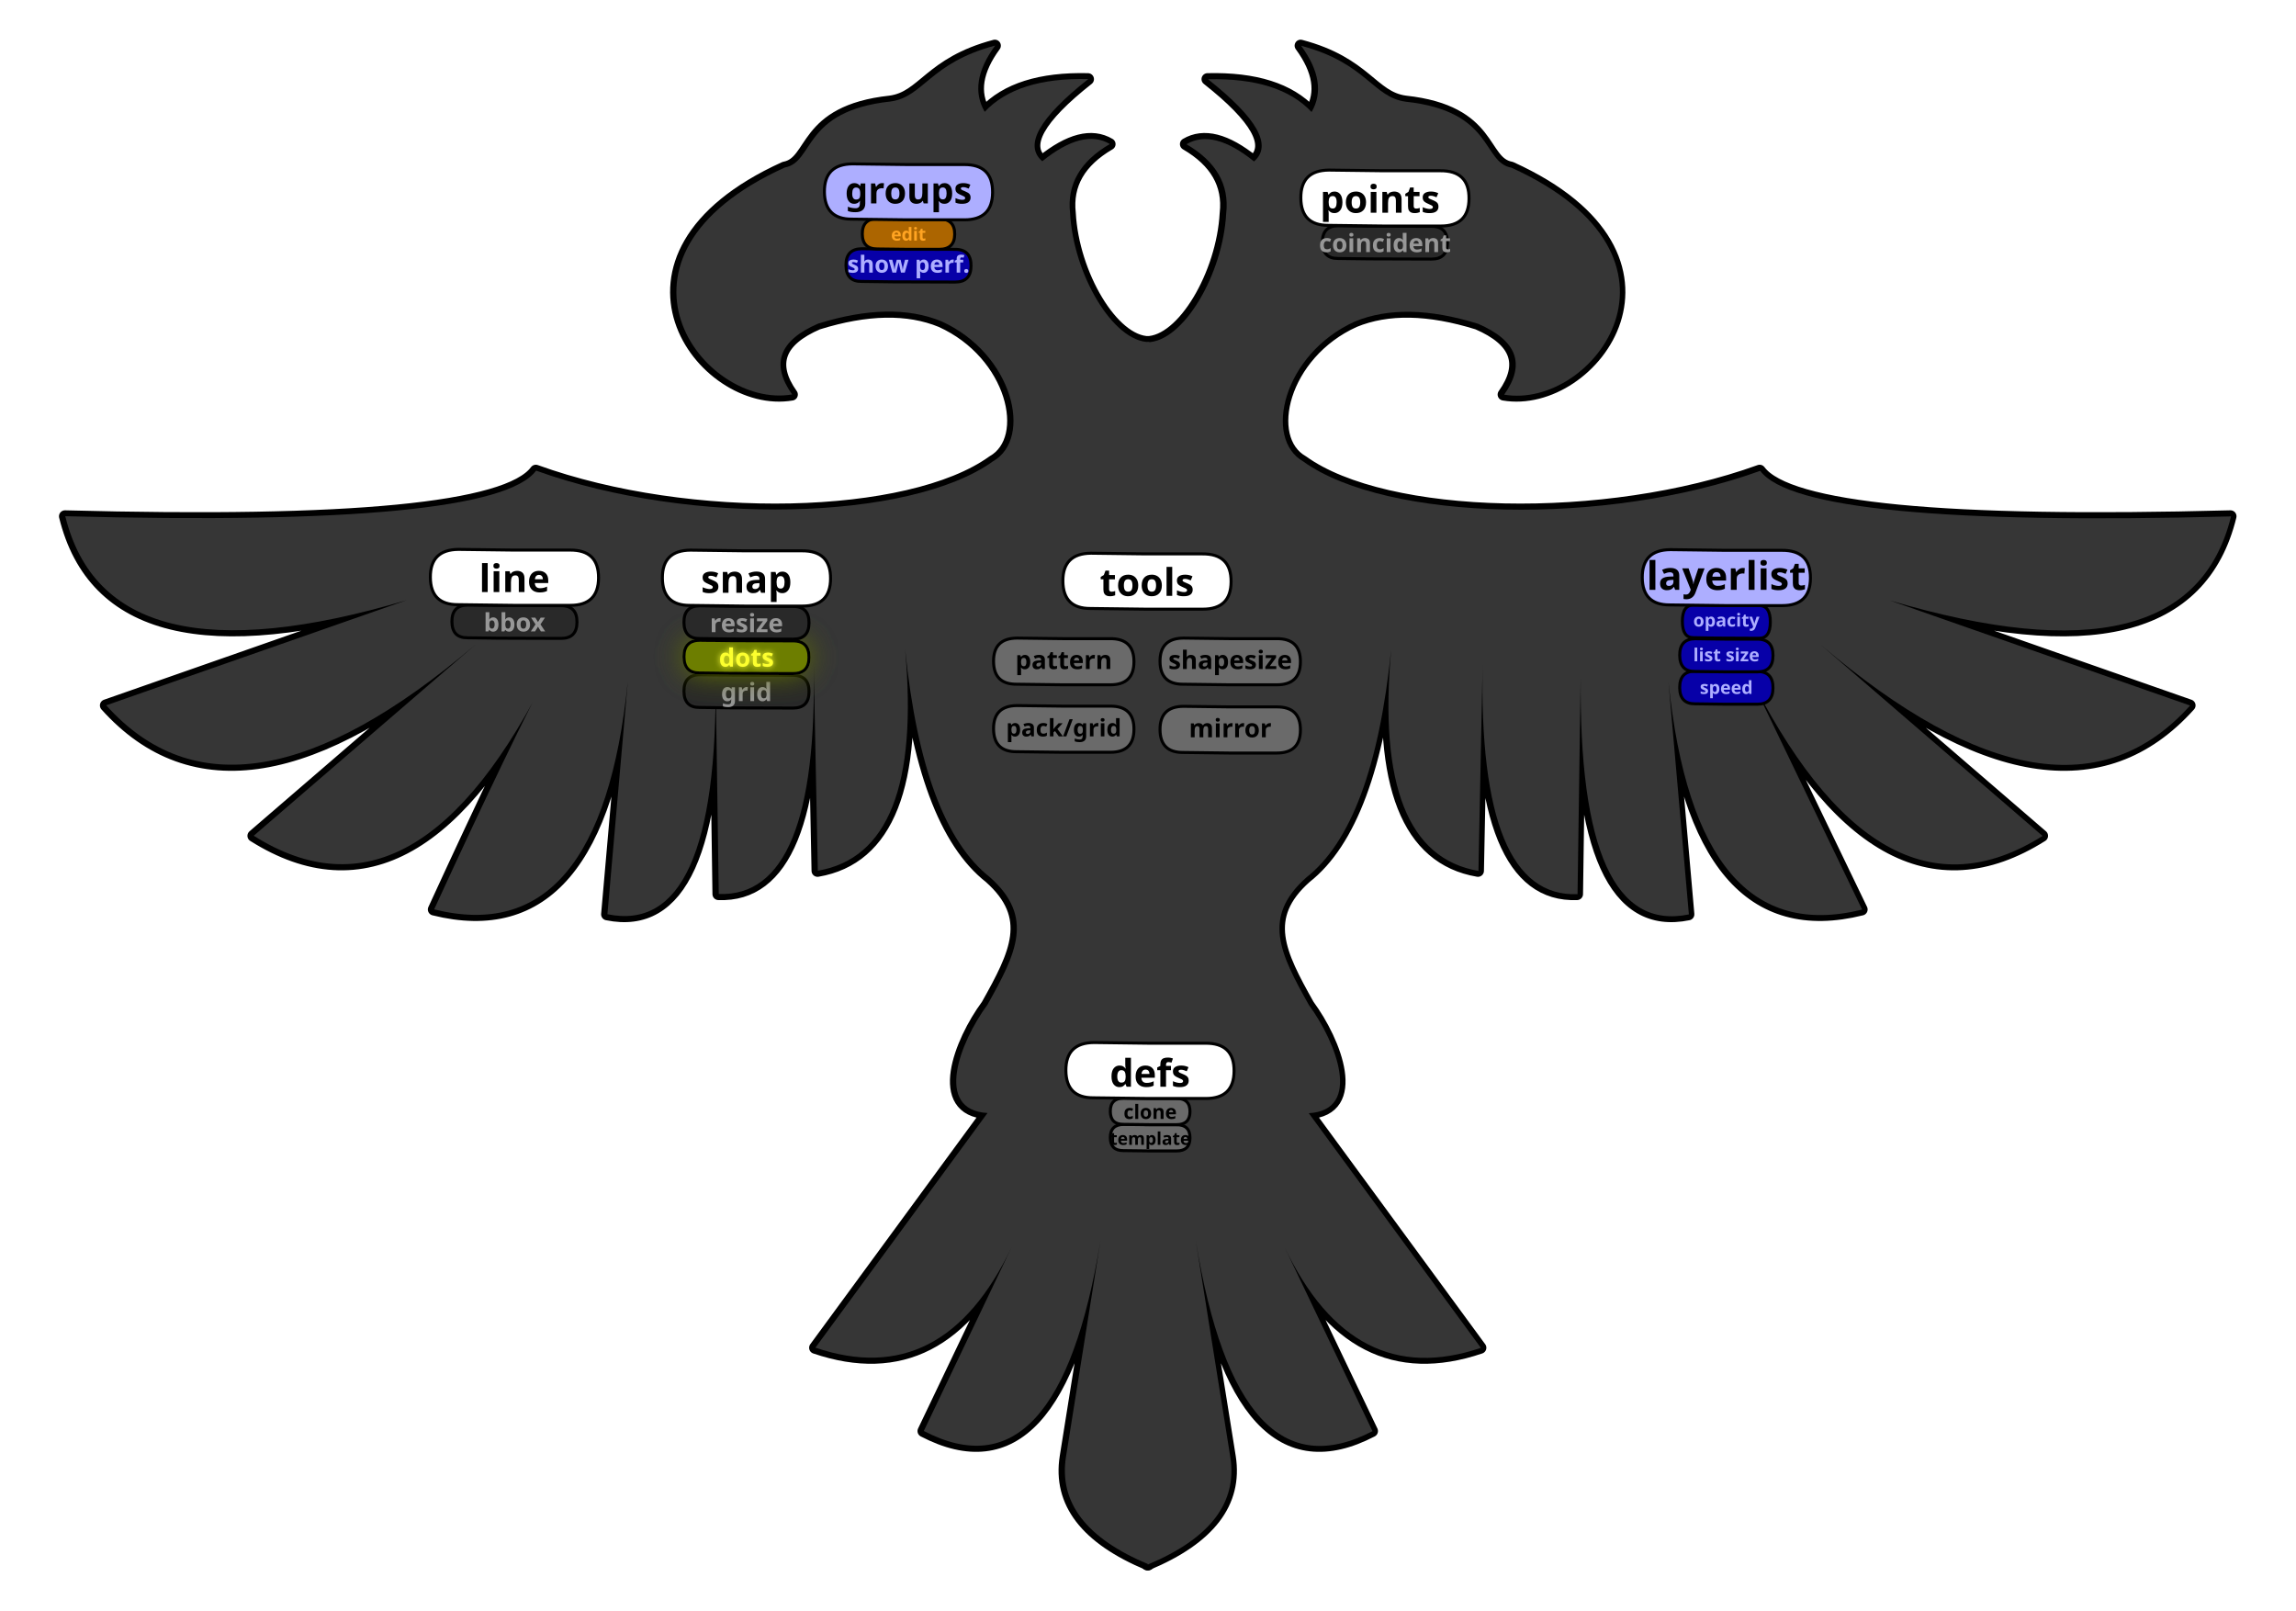
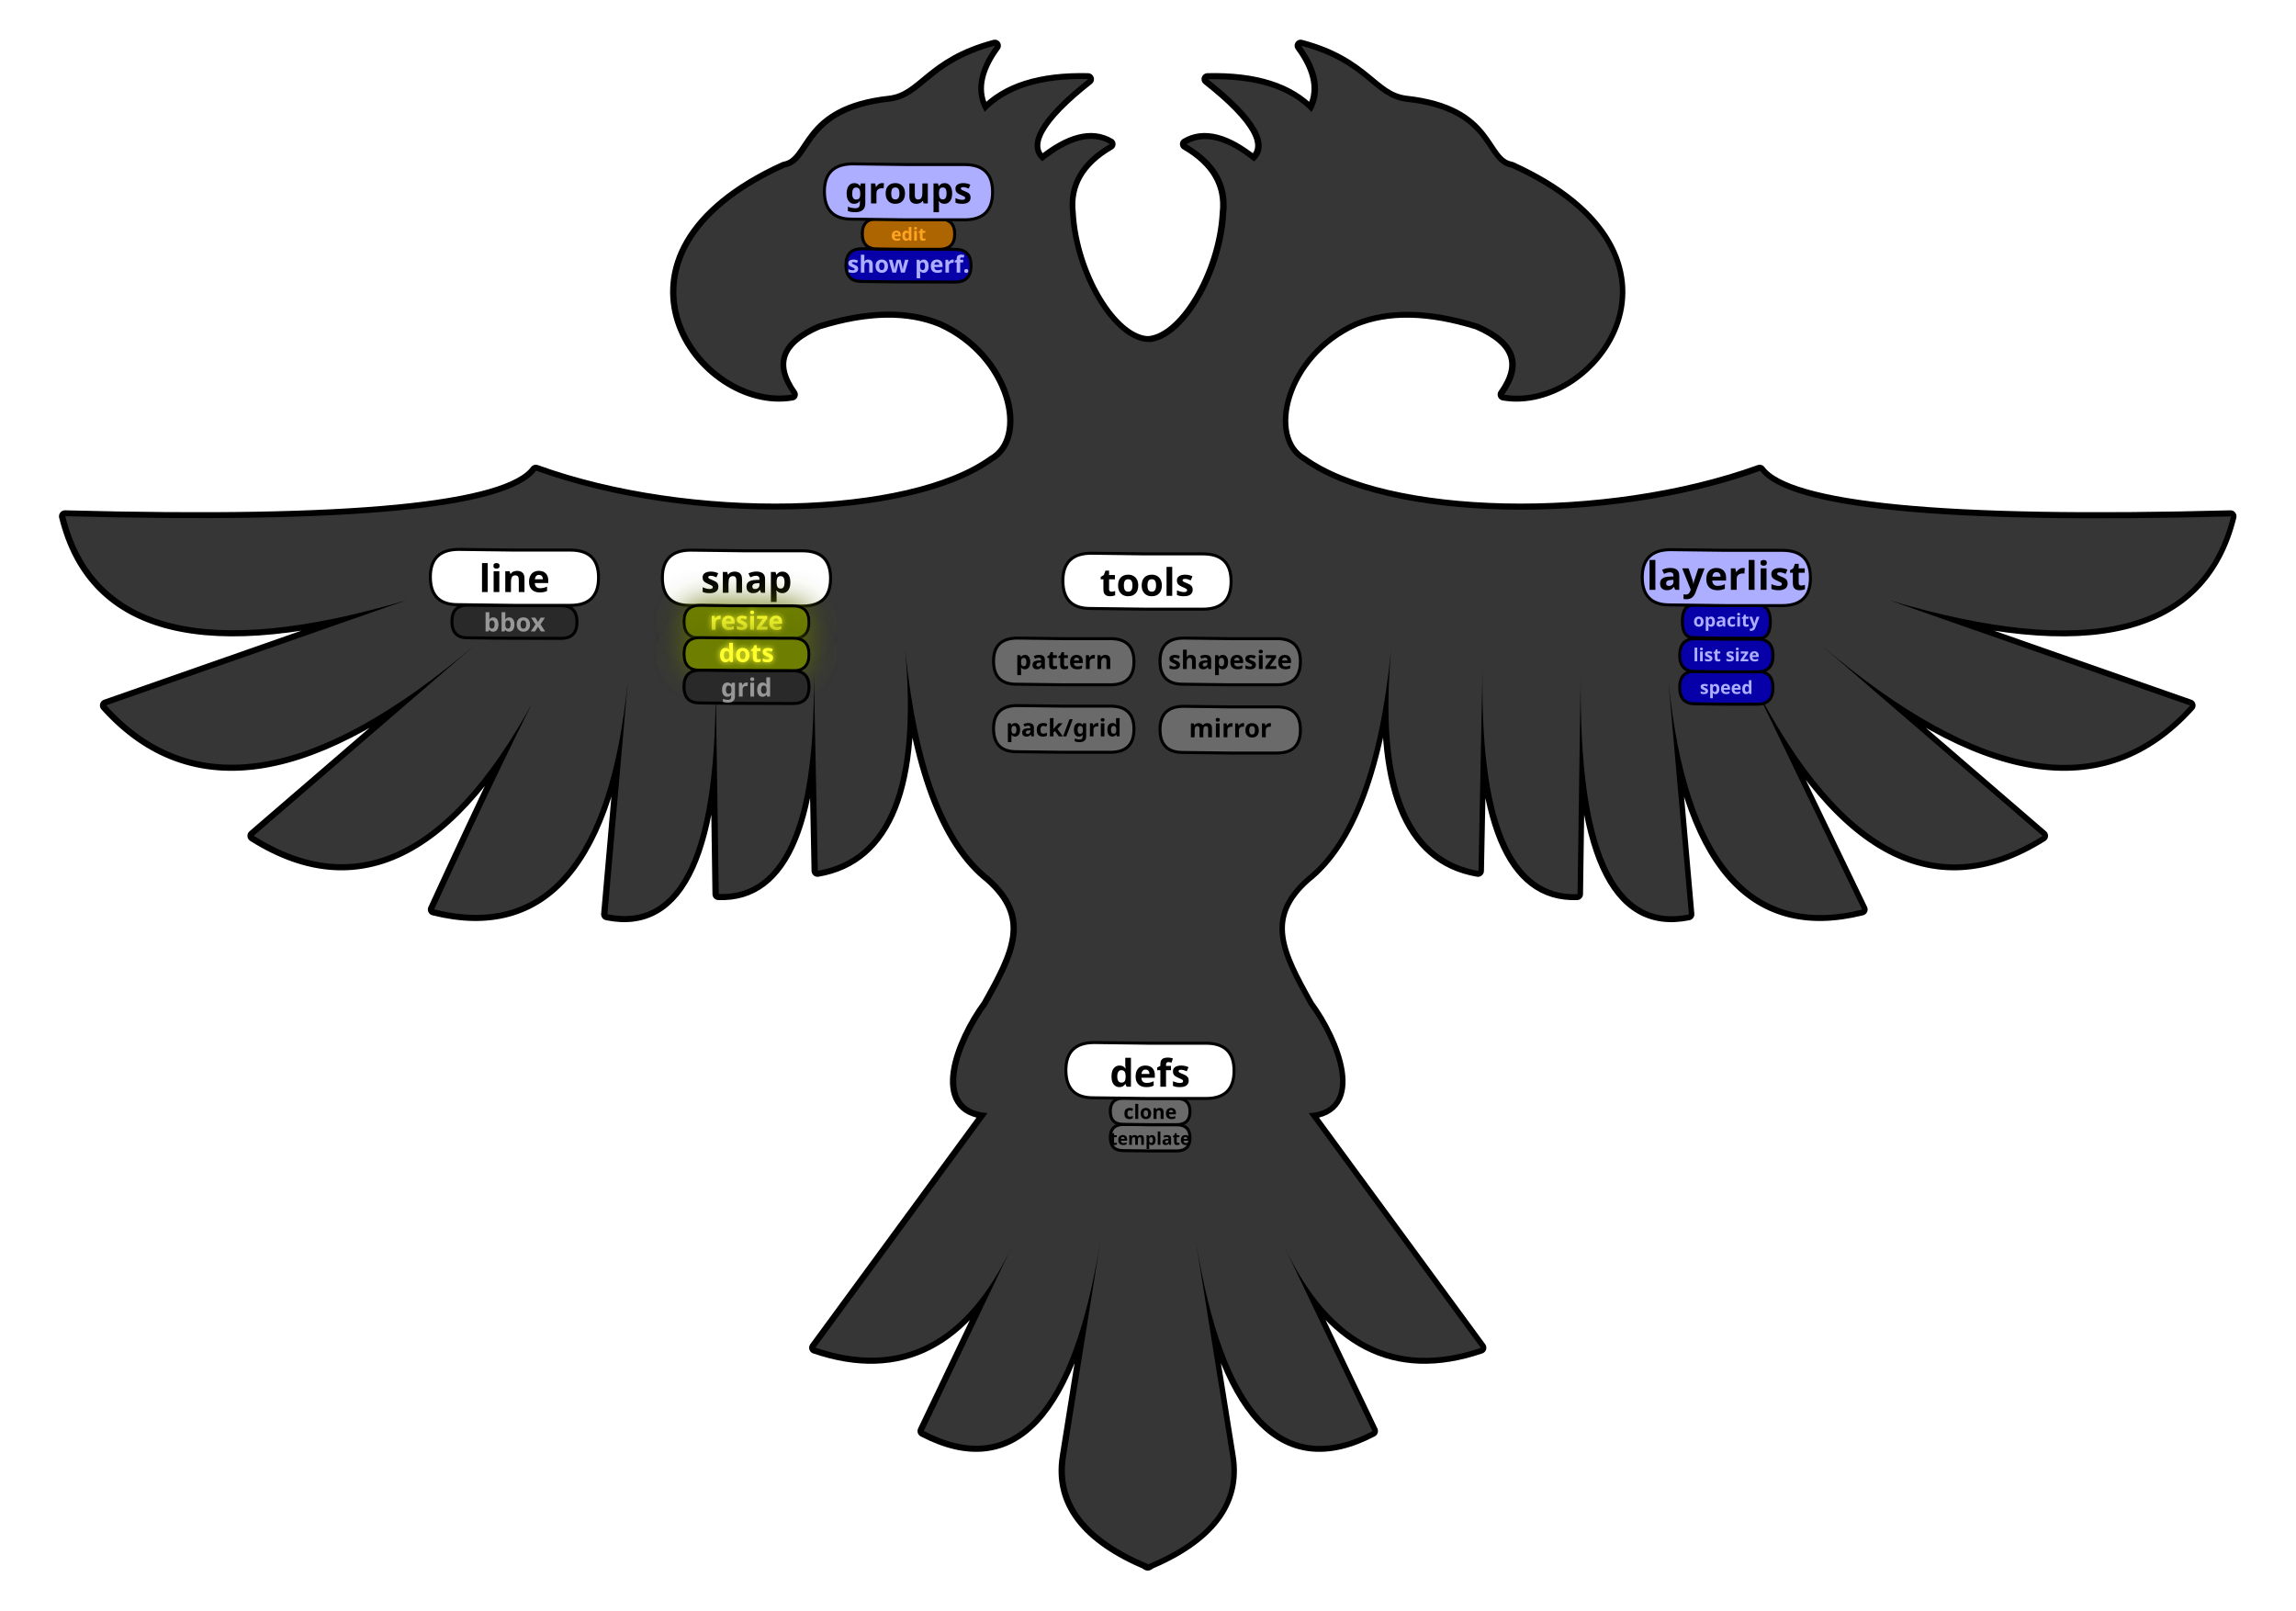
<svg xmlns="http://www.w3.org/2000/svg" xmlns:ns1="http://svgjs.com/svgjs" width="100%" height="100%" version="1.1" style="stroke-linecap: round; stroke-linejoin: round; stroke-miterlimit: 20; background: rgba(40, 40, 40, 0.95);" viewBox="-765.566 -29.756 1529.726 1072.652">
-   <defs id="SvgjsDefs9906">
+   <defs id="SvgjsDefs85109">
    <filter id="SvgjsFilter22641" width="300%" height="300%" x="-100%" y="-100%">
      <feColorMatrix id="SvgjsFeColorMatrix22642" type="matrix" values="1 0 0 0 0 0 1 0 0 0 0 0 1 0 0 0 0 0 1 0" result="SvgjsFeColorMatrix22642Out" in="SourceGraphic" />
      <feGaussianBlur id="SvgjsFeGaussianBlur22643" stdDeviation="10 10" result="SvgjsFeGaussianBlur22643Out" in="SvgjsFeColorMatrix22642Out" />
      <feBlend id="SvgjsFeBlend22644" in="SourceGraphic" in2="SvgjsFeGaussianBlur22643Out" mode="normal" result="SvgjsFeBlend22644Out" />
    </filter>
-     <filter id="SvgjsFilter23790" width="300%" height="300%" x="-100%" y="-100%">
-       <feColorMatrix id="SvgjsFeColorMatrix23791" type="matrix" values="1 0 0 0 0 0 1 0 0 0 0 0 1 0 0 0 0 0 1 0" result="SvgjsFeColorMatrix23791Out" in="SourceGraphic" />
-       <feGaussianBlur id="SvgjsFeGaussianBlur23792" stdDeviation="2 2" result="SvgjsFeGaussianBlur23792Out" in="SvgjsFeColorMatrix23791Out" />
-       <feBlend id="SvgjsFeBlend23793" in="SourceGraphic" in2="SvgjsFeGaussianBlur23792Out" mode="normal" result="SvgjsFeBlend23793Out" />
+     <filter id="SvgjsFilter86585" width="300%" height="300%" x="-100%" y="-100%">
+       <feColorMatrix id="SvgjsFeColorMatrix86586" type="matrix" values="1 0 0 0 0 0 1 0 0 0 0 0 1 0 0 0 0 0 1 0" result="SvgjsFeColorMatrix86586Out" in="SourceGraphic" />
+       <feGaussianBlur id="SvgjsFeGaussianBlur86587" stdDeviation="10 10" result="SvgjsFeGaussianBlur86587Out" in="SvgjsFeColorMatrix86586Out" />
+       <feBlend id="SvgjsFeBlend86588" in="SourceGraphic" in2="SvgjsFeGaussianBlur86587Out" mode="normal" result="SvgjsFeBlend86588Out" />
+     </filter>
+     <filter id="SvgjsFilter91226" width="300%" height="300%" x="-100%" y="-100%">
+       <feColorMatrix id="SvgjsFeColorMatrix91227" type="matrix" values="1 0 0 0 0 0 1 0 0 0 0 0 1 0 0 0 0 0 1 0" result="SvgjsFeColorMatrix91227Out" in="SourceGraphic" />
+       <feGaussianBlur id="SvgjsFeGaussianBlur91228" stdDeviation="2 2" result="SvgjsFeGaussianBlur91228Out" in="SvgjsFeColorMatrix91227Out" />
+       <feBlend id="SvgjsFeBlend91229" in="SourceGraphic" in2="SvgjsFeGaussianBlur91228Out" mode="normal" result="SvgjsFeBlend91229Out" />
+     </filter>
+     <filter id="SvgjsFilter91377" width="300%" height="300%" x="-100%" y="-100%">
+       <feColorMatrix id="SvgjsFeColorMatrix91378" type="matrix" values="1 0 0 0 0 0 1 0 0 0 0 0 1 0 0 0 0 0 1 0" result="SvgjsFeColorMatrix91378Out" in="SourceGraphic" />
+       <feGaussianBlur id="SvgjsFeGaussianBlur91379" stdDeviation="2 2" result="SvgjsFeGaussianBlur91379Out" in="SvgjsFeColorMatrix91378Out" />
+       <feBlend id="SvgjsFeBlend91380" in="SourceGraphic" in2="SvgjsFeGaussianBlur91379Out" mode="normal" result="SvgjsFeBlend91380Out" />
    </filter>
  </defs>
  <svg id="S-54-54e49e" style="overflow: visible; pointer-events: none;" data-hidden="false" data-disabled="true">
    <path id="P-4f-54d82a" d="M566.051 19.151C541.751 19.074 515.426 -26.241 513.273 -66.768Q510.056 -95.497 539.761 -112.797Q522.019 -123.341 494.738 -101.318Q476.127 -117.202 525.377 -156.067Q477.928 -157.213 456.396 -134.254Q445.131 -153.513 463.343 -178.383C419.748 -166.877 415.694 -144.088 393.643 -141.127C334.672 -134.766 343.106 -100.775 323.161 -97.13C191.729 -37.426 268.579 64.321 328.088 54.04Q306.439 23.631 345.468 6.827Q394.319 -8.366 427.546 5.312C475.391 26.947 488.708 83.391 461.945 98.558C406.565 138.472 260.287 141.929 157.503 104.798Q129.359 142.751 -156.191 135.159Q-127.98 250.148 71.227 191.109L-128.918 261.147Q-42.965 356.96 117.058 220.76L-30.633 348.036Q78.562 416.789 167.026 236.382Q142.222 282.513 89.571 397.087Q200.148 424.635 218.59 245.498L205.01 400.312Q278.791 415.55 277.102 241.551L279.19 386.829Q345.605 389.423 342.423 232.878L345.207 371.336Q415.598 359.299 403.381 223.957Q415.228 340.66 459.946 375.73C489.667 402.187 477.455 426.325 458.158 460.706C439.968 485.353 422.35 530.726 458.249 532.754L343.597 689.074Q428.59 717.933 474.346 622.073L415.807 744.579Q505.289 791.151 533.603 617.307L510.532 761.79Q503.352 807.483 565.525 833.419 " style="stroke: rgb(0, 0, 0); stroke-opacity: 1; stroke-width: 8; fill: rgb(115, 115, 115); fill-opacity: 0;" data-fill="#737373" class="" transform="matrix(1,0,0,1,-566.0807,179.0526)" />
    <path id="P-f4-3486a8" d="M-156.191 19.151C-131.891 19.074 -105.567 -26.241 -103.414 -66.768Q-100.196 -95.497 -129.901 -112.797Q-112.159 -123.341 -84.878 -101.318Q-66.268 -117.202 -115.518 -156.067Q-68.068 -157.213 -46.536 -134.254Q-35.272 -153.513 -53.484 -178.383C-9.889 -166.877 -5.834 -144.088 16.216 -141.127C75.187 -134.766 66.754 -100.775 86.699 -97.13C218.13 -37.426 141.28 64.321 81.772 54.04Q103.42 23.631 64.392 6.827Q15.541 -8.366 -17.686 5.312C-65.531 26.947 -78.848 83.391 -52.085 98.558C3.295 138.472 149.572 141.929 252.357 104.798Q280.5 142.751 566.051 135.159Q537.84 250.148 338.633 191.109L538.778 261.147Q452.825 356.96 292.801 220.76L440.493 348.036Q331.298 416.789 242.834 236.382L320.288 397.087Q209.712 424.635 191.269 245.498L204.85 400.312Q131.069 415.55 132.757 241.551L130.669 386.829Q64.255 389.423 67.437 232.878L64.653 371.336Q-5.739 359.299 6.479 223.957Q-5.368 340.66 -50.087 375.73C-79.807 402.187 -67.595 426.325 -48.299 460.706C-30.108 485.353 -12.49 530.726 -48.389 532.754L66.263 689.074Q-18.73 717.933 -64.487 622.073L-5.947 744.579Q-95.43 791.151 -123.743 617.307L-100.673 761.79Q-93.493 807.483 -155.666 833.419 " style="stroke: rgb(0, 0, 0); stroke-opacity: 1; stroke-width: 8; fill: rgb(115, 115, 115); fill-opacity: 0;" data-fill="#737373" class="" transform="matrix(1,0,0,1,154.4674,179.0526)" />
  </svg>
  <svg id="S-ab-0e3db4" style="overflow: visible; pointer-events: none;" data-disabled="true" data-hidden="false">
    <g id="G-22-adeb75" class="">
      <path id="P-1b-bd680c" d="M-156.191 19.151C-131.891 19.074 -105.567 -26.241 -103.414 -66.768Q-100.196 -95.497 -129.901 -112.797Q-112.159 -123.341 -84.878 -101.318Q-66.268 -117.202 -115.518 -156.067Q-68.068 -157.213 -46.536 -134.254Q-35.272 -153.513 -53.484 -178.383C-9.889 -166.877 -5.834 -144.088 16.216 -141.127C75.187 -134.766 66.754 -100.775 86.699 -97.13C218.13 -37.426 141.28 64.321 81.772 54.04Q103.42 23.631 64.392 6.827Q15.541 -8.366 -17.686 5.312C-65.531 26.947 -78.848 83.391 -52.085 98.558C3.295 138.472 149.572 141.929 252.357 104.798Q280.5 142.751 566.051 135.159Q537.84 250.148 338.633 191.109L538.778 261.147Q452.825 356.96 292.801 220.76L440.493 348.036Q331.298 416.789 242.834 236.382L320.288 397.087Q209.712 424.635 191.269 245.498L204.85 400.312Q131.069 415.55 132.757 241.551L130.669 386.829Q64.255 389.423 67.437 232.878L64.653 371.336Q-5.739 359.299 6.479 223.957Q-5.368 340.66 -50.087 375.73C-79.807 402.187 -67.595 426.325 -48.299 460.706C-30.108 485.353 -12.49 530.726 -48.389 532.754L66.263 689.074Q-18.73 717.933 -64.487 622.073L-5.947 744.579Q-95.43 791.151 -123.743 617.307L-100.673 761.79Q-93.493 807.483 -155.666 833.419 " style="stroke: rgb(0, 0, 0); stroke-opacity: 1; stroke-width: 0; fill: rgb(54, 54, 54); fill-opacity: 1;" data-fill="#737373" class="" transform="matrix(1,0,0,1,154.8152,179.1194)" />
      <path id="P-86-2c8822" d="M566.051 19.151C541.751 19.074 515.426 -26.241 513.273 -66.768Q510.056 -95.497 539.761 -112.797Q522.019 -123.341 494.738 -101.318Q476.127 -117.202 525.377 -156.067Q477.928 -157.213 456.396 -134.254Q445.131 -153.513 463.343 -178.383C419.748 -166.877 415.694 -144.088 393.643 -141.127C334.672 -134.766 343.106 -100.775 323.161 -97.13C191.729 -37.426 268.579 64.321 328.088 54.04Q306.439 23.631 345.468 6.827Q394.319 -8.366 427.546 5.312C475.391 26.947 488.708 83.391 461.945 98.558C406.565 138.472 260.287 141.929 157.503 104.798Q129.359 142.751 -156.191 135.159Q-127.98 250.148 71.227 191.109L-128.918 261.147Q-42.965 356.96 117.058 220.76L-30.633 348.036Q78.562 416.789 167.026 236.382Q142.222 282.513 89.571 397.087Q200.148 424.635 218.59 245.498L205.01 400.312Q278.791 415.55 277.102 241.551L279.19 386.829Q345.605 389.423 342.423 232.878L345.207 371.336Q415.598 359.299 403.381 223.957Q415.228 340.66 459.946 375.73C489.667 402.187 477.455 426.325 458.158 460.706C439.968 485.353 422.35 530.726 458.249 532.754L343.597 689.074Q428.59 717.933 474.346 622.073L415.807 744.579Q505.289 791.151 533.603 617.307L510.532 761.79Q503.352 807.483 565.525 833.419 " style="stroke: rgb(0, 0, 0); stroke-opacity: 1; stroke-width: 0; fill: rgb(54, 54, 54); fill-opacity: 1;" data-fill="#737373" class="" transform="matrix(1,0,0,1,-565.8838,178.9851)" />
    </g>
  </svg>
  <svg id="S-11-83ed69" style="overflow: visible; pointer-events: all;" data-hidden="false" data-disabled="false">
    <path id="P-aa-edf72d" d="M-98.18 -101.456L-56.843 -101.319Q-45.951 -101.427 -46.039 -90.313Q-46.102 -79.525 -56.637 -79.525L-98.23 -79.662L-119.015 -79.93Q-129.268 -79.885 -129.367 -90.658Q-129.451 -101.638 -118.784 -101.724L-98.18 -101.456 " style="stroke: rgb(0, 0, 0); stroke-opacity: 1; stroke-width: 2; fill: rgb(7, 0, 168); fill-opacity: 1;" class="" transform="matrix(1,-1.942890425442922e-16,1.942890425442922e-16,1,-72.57013,237.6755)" />
    <text id="T-19-f764f0" font-family="Noteworthy" font-size="15.67" font-weight="bold" font-style="normal" style="stroke: rgb(0, 0, 0); stroke-opacity: 1; stroke-width: 0; fill: rgb(173, 174, 255); fill-opacity: 1;" text-anchor="middle" class="" transform="matrix(1,-1.942890425442922e-16,1.942890425442922e-16,1,-160.2808,133.8417)" ns1:data="{&quot;leading&quot;:&quot;1.15&quot;}">
      <tspan id="SvgjsTspan3307" dy="18.021" x="0" ns1:data="{&quot;newLined&quot;:true}">show perf.</tspan>
    </text>
    <path id="P-f5-256c88" d="M-99.041 -101.475L-78.304 -101.475Q-67.712 -101.575 -67.798 -91.259Q-67.859 -81.246 -78.104 -81.246L-99.089 -81.246L-119.301 -81.495Q-129.27 -81.454 -129.367 -91.453Q-129.449 -101.644 -119.077 -101.724L-99.041 -101.475 " style="stroke: rgb(0, 0, 0); stroke-opacity: 1; stroke-width: 2; fill: rgb(172, 101, 0); fill-opacity: 1;" class="" transform="matrix(1,-1.942890425442922e-16,1.942890425442922e-16,1,-61.69048,217.5845)" />
    <text id="T-c2-10aec1" font-family="Noteworthy" font-size="11.871" font-weight="bold" font-style="normal" style="stroke: rgb(0, 0, 0); stroke-opacity: 1; stroke-width: 0; fill: rgb(255, 164, 34); fill-opacity: 1;" text-anchor="middle" class="" transform="matrix(1,-1.942890425442922e-16,1.942890425442922e-16,1,-160.2839,116.8465)" ns1:data="{&quot;leading&quot;:&quot;1.15&quot;}">
      <tspan id="SvgjsTspan2184" dy="13.652" x="0" ns1:data="{&quot;newLined&quot;:true}">edit</tspan>
    </text>
    <path id="P-d8-c2687f" d="M-74.176 -101.27L-36.436 -101.27Q-17.161 -101.452 -17.317 -82.679Q-17.429 -64.456 -36.073 -64.456L-74.264 -64.456L-111.048 -64.91Q-129.19 -64.834 -129.367 -83.031Q-129.515 -101.579 -110.639 -101.724L-74.176 -101.27 " style="stroke: rgb(0, 0, 0); stroke-opacity: 1; stroke-width: 2; fill: rgb(173, 174, 255); fill-opacity: 1;" class="" transform="matrix(1,-1.942890425442922e-16,1.942890425442922e-16,1,-86.93109,181.1434)" />
    <text id="T-c8-e625c0" font-family="Noteworthy" font-size="24.356" font-weight="bold" font-style="normal" style="stroke: rgb(0, 0, 0); stroke-opacity: 1; stroke-width: 0; fill: rgb(0, 0, 0); fill-opacity: 1;" text-anchor="middle" class="" transform="matrix(1,-1.942890425442922e-16,1.942890425442922e-16,1,-160.2778,77.76798)" ns1:data="{&quot;leading&quot;:&quot;1.15&quot;}">
      <tspan id="SvgjsTspan3258" dy="28.009" x="0" ns1:data="{&quot;newLined&quot;:true}">groups</tspan>
    </text>
    <path id="P-db-0ac300" d="M-74.176 -101.27L-36.436 -101.27Q-17.161 -101.452 -17.317 -82.679Q-17.429 -64.456 -36.073 -64.456L-74.264 -64.456L-111.048 -64.91Q-129.19 -64.834 -129.367 -83.031Q-129.515 -101.579 -110.639 -101.724L-74.176 -101.27 " style="stroke: rgb(0, 0, 0); stroke-opacity: 1; stroke-width: 2; fill: rgb(255, 255, 255); fill-opacity: 1;" class="" transform="matrix(0.9999999,-3.95211141590579e-10,3.95211141590579e-10,0.9999999,71.96228,440.5213)" />
    <text id="T-8a-479955" font-family="Noteworthy" font-size="25.402" font-weight="bold" font-style="normal" style="stroke: rgb(0, 0, 0); stroke-opacity: 1; stroke-width: 0; fill: rgb(0, 0, 0); fill-opacity: 1;" text-anchor="middle" class="" transform="matrix(0.9999999,-3.95211141590579e-10,3.95211141590579e-10,0.9999999,-1.379395,338.0022)" ns1:data="{&quot;leading&quot;:&quot;1.15&quot;}">
      <tspan id="SvgjsTspan85574" dy="29.212" x="0" ns1:data="{&quot;newLined&quot;:true}">tools</tspan>
    </text>
    <g id="G-fd-a948c4" class="">
      <path id="P-80-912328" d="M-83.29 -101.345L-51.781 -101.345Q-35.689 -101.497 -35.819 -85.824Q-35.912 -70.61 -51.478 -70.61L-83.363 -70.61L-114.073 -70.989Q-129.22 -70.925 -129.367 -86.118Q-129.491 -101.603 -113.731 -101.724L-83.29 -101.345 " style="stroke: rgb(0, 0, 0); stroke-opacity: 1; stroke-width: 2; fill: rgb(106, 106, 106); fill-opacity: 1;" class="" transform="matrix(0.9999998,1.185632703126771e-9,-1.185632703126771e-9,0.9999998,25.75867,497.0602)" />
      <text id="T-fd-07aea9" font-family="Noteworthy" font-size="16.955" font-weight="bold" font-style="normal" style="stroke: rgb(0, 0, 0); stroke-opacity: 1; stroke-width: 0; fill: rgb(0, 0, 0); fill-opacity: 1;" text-anchor="middle" class="" transform="matrix(0.9999998,1.185632703126771e-9,-1.185632703126771e-9,0.9999998,-56.84229,396.4589)" ns1:data="{&quot;leading&quot;:&quot;1.15&quot;}">
        <tspan id="SvgjsTspan36816" dy="19.499" x="0" ns1:data="{&quot;newLined&quot;:true}">pattern</tspan>
      </text>
    </g>
    <g id="G-fd-42efcc" class="">
      <path id="P-64-c0c534" d="M-83.29 -101.345L-51.781 -101.345Q-35.689 -101.497 -35.819 -85.824Q-35.912 -70.61 -51.478 -70.61L-83.363 -70.61L-114.073 -70.989Q-129.22 -70.925 -129.367 -86.118Q-129.491 -101.603 -113.731 -101.724L-83.29 -101.345 " style="stroke: rgb(0, 0, 0); stroke-opacity: 1; stroke-width: 2; fill: rgb(106, 106, 106); fill-opacity: 1;" class="" transform="matrix(0.9999998,1.185632703126771e-9,-1.185632703126771e-9,0.9999998,136.6692,497.0602)" />
      <text id="T-73-7af4f3" font-family="Noteworthy" font-size="16.955" font-weight="bold" font-style="normal" style="stroke: rgb(0, 0, 0); stroke-opacity: 1; stroke-width: 0; fill: rgb(0, 0, 0); fill-opacity: 1;" text-anchor="middle" class="" transform="matrix(0.9999998,1.185632703126771e-9,-1.185632703126771e-9,0.9999998,54.07874,396.4589)" ns1:data="{&quot;leading&quot;:&quot;1.15&quot;}">
        <tspan id="SvgjsTspan6531" dy="19.499" x="0" ns1:data="{&quot;newLined&quot;:true}">shapesize</tspan>
      </text>
    </g>
    <g id="G-69-0c3b50" transform="matrix(1,0,0,1,-110.9094,-0.890686)" class="">
      <path id="P-0f-4a0e08" d="M-83.29 -101.345L-51.781 -101.345Q-35.689 -101.497 -35.819 -85.824Q-35.912 -70.61 -51.478 -70.61L-83.363 -70.61L-114.073 -70.989Q-129.22 -70.925 -129.367 -86.118Q-129.491 -101.603 -113.731 -101.724L-83.29 -101.345 " style="stroke: rgb(0, 0, 0); stroke-opacity: 1; stroke-width: 2; fill: rgb(106, 106, 106); fill-opacity: 1;" class="" transform="matrix(0.9999999,-3.95211141590579e-10,3.95211141590579e-10,0.9999999,136.6692,542.9125)" />
      <text id="T-db-868718" font-family="Noteworthy" font-size="16" font-weight="bold" font-style="normal" style="stroke: rgb(0, 0, 0); stroke-opacity: 1; stroke-width: 0; fill: rgb(0, 0, 0); fill-opacity: 1;" text-anchor="middle" class="" transform="matrix(0.9999999,-3.95211141590579e-10,3.95211141590579e-10,0.9999999,54.06833,443.3088)" ns1:data="{&quot;leading&quot;:&quot;1.15&quot;}">
        <tspan id="SvgjsTspan12066" dy="18.4" x="0" ns1:data="{&quot;newLined&quot;:true}">pack/grid</tspan>
      </text>
    </g>
    <g id="G-3a-b4c39f" transform="matrix(1,0,0,1,-2.384185791015625e-7,-47.55472)" class="">
      <path id="P-4b-c5526d" d="M-83.29 -101.345L-51.781 -101.345Q-35.689 -101.497 -35.819 -85.824Q-35.912 -70.61 -51.478 -70.61L-83.363 -70.61L-114.073 -70.989Q-129.22 -70.925 -129.367 -86.118Q-129.491 -101.603 -113.731 -101.724L-83.29 -101.345 " style="stroke: rgb(0, 0, 0); stroke-opacity: 1; stroke-width: 2; fill: rgb(106, 106, 106); fill-opacity: 1;" class="" transform="matrix(0.9999998,1.185632703126771e-9,-1.185632703126771e-9,0.9999998,136.6692,590.0792)" />
      <text id="T-62-da81e2" font-family="Noteworthy" font-size="16.955" font-weight="bold" font-style="normal" style="stroke: rgb(0, 0, 0); stroke-opacity: 1; stroke-width: 0; fill: rgb(0, 0, 0); fill-opacity: 1;" text-anchor="middle" class="" transform="matrix(0.9999998,1.185632703126771e-9,-1.185632703126771e-9,0.9999998,54.06824,489.4779)" ns1:data="{&quot;leading&quot;:&quot;1.15&quot;}">
        <tspan id="SvgjsTspan64710" dy="19.499" x="0" ns1:data="{&quot;newLined&quot;:true}">mirror</tspan>
      </text>
    </g>
-     <g id="G-77-57a229" transform="matrix(1,0,0,1,-48.6125,-1.984253)">
-       <path id="P-e8-35f1d4" d="M-98.18 -101.456L-56.843 -101.319Q-45.951 -101.427 -46.039 -90.313Q-46.102 -79.525 -56.637 -79.525L-98.23 -79.662L-119.015 -79.93Q-129.268 -79.885 -129.367 -90.658Q-129.451 -101.638 -118.784 -101.724L-98.18 -101.456 " style="stroke: rgb(0, 0, 0); stroke-opacity: 1; stroke-width: 2; fill: rgb(41, 41, 41); fill-opacity: 1;" class="" transform="matrix(1,-1.942890425442922e-16,1.942890425442922e-16,1,-131.8955,523.4625)" />
-       <text id="T-4e-845b3a" font-family="Noteworthy" font-size="16.821" font-weight="bold" font-style="normal" style="stroke: rgb(0, 0, 0); stroke-opacity: 1; stroke-width: 0; fill: rgb(151, 151, 151); fill-opacity: 1;" text-anchor="middle" class="" transform="matrix(1,-1.942890425442922e-16,1.942890425442922e-16,1,-219.5984,419.9413)" ns1:data="{&quot;leading&quot;:&quot;1.15&quot;}">
-         <tspan id="SvgjsTspan168054" dy="19.344" x="0" ns1:data="{&quot;newLined&quot;:true}">grid</tspan>
-       </text>
-       <path id="P-aa-3b2c49" d="M-98.18 -101.456L-56.843 -101.319Q-45.951 -101.427 -46.039 -90.313Q-46.102 -79.525 -56.637 -79.525L-98.23 -79.662L-119.015 -79.93Q-129.268 -79.885 -129.367 -90.658Q-129.451 -101.638 -118.784 -101.724L-98.18 -101.456 " style="stroke: rgb(0, 0, 0); stroke-opacity: 1; stroke-width: 2; fill: rgb(109, 126, 0); fill-opacity: 1;" class="" transform="matrix(1,-1.942890425442922e-16,1.942890425442922e-16,1,-131.8955,500.506)" filter="url(#SvgjsFilter22641)" />
-       <text id="T-e4-3bd81d" font-family="Noteworthy" font-size="16.821" font-weight="bold" font-style="normal" style="stroke: rgb(0, 0, 0); stroke-opacity: 1; stroke-width: 0; fill: rgb(252, 255, 47); fill-opacity: 1;" text-anchor="middle" class="" transform="matrix(1,-1.942890425442922e-16,1.942890425442922e-16,1,-219.5984,396.9849)" filter="url(#SvgjsFilter23790)" ns1:data="{&quot;leading&quot;:&quot;1.15&quot;}">
-         <tspan id="SvgjsTspan5931" dy="19.344" x="0" ns1:data="{&quot;newLined&quot;:true}">dots</tspan>
-       </text>
-       <path id="P-ff-c92367" d="M-98.18 -101.456L-56.843 -101.319Q-45.951 -101.427 -46.039 -90.313Q-46.102 -79.525 -56.637 -79.525L-98.23 -79.662L-119.015 -79.93Q-129.268 -79.885 -129.367 -90.658Q-129.451 -101.638 -118.784 -101.724L-98.18 -101.456 " style="stroke: rgb(0, 0, 0); stroke-opacity: 1; stroke-width: 2; fill: rgb(41, 41, 41); fill-opacity: 1;" class="" transform="matrix(1,-1.942890425442922e-16,1.942890425442922e-16,1,-131.9041,477.5497)" />
-       <text id="T-43-a97b26" font-family="Noteworthy" font-size="16.821" font-weight="bold" font-style="normal" style="stroke: rgb(0, 0, 0); stroke-opacity: 1; stroke-width: 0; fill: rgb(151, 151, 151); fill-opacity: 1;" text-anchor="middle" class="" transform="matrix(1,-1.942890425442922e-16,1.942890425442922e-16,1,-219.6071,374.0285)" ns1:data="{&quot;leading&quot;:&quot;1.15&quot;}">
-         <tspan id="SvgjsTspan166852" dy="19.344" x="0" ns1:data="{&quot;newLined&quot;:true}">resize</tspan>
-       </text>
-       <path id="P-94-5a555f" d="M-74.176 -101.27L-36.436 -101.27Q-17.161 -101.452 -17.317 -82.679Q-17.429 -64.456 -36.073 -64.456L-74.264 -64.456L-111.048 -64.91Q-129.19 -64.834 -129.367 -83.031Q-129.515 -101.579 -110.639 -101.724L-74.176 -101.27 " style="stroke: rgb(0, 0, 0); stroke-opacity: 1; stroke-width: 2; fill: rgb(255, 255, 255); fill-opacity: 1;" class="" transform="matrix(1,0,0,1,-146.2651,440.4586)" />
-       <text id="T-8e-ef81dc" font-family="Noteworthy" font-size="25.402" font-weight="bold" font-style="normal" style="stroke: rgb(0, 0, 0); stroke-opacity: 1; stroke-width: 0; fill: rgb(0, 0, 0); fill-opacity: 1;" text-anchor="middle" class="" transform="matrix(1,0,0,1,-219.6041,337.9397)" ns1:data="{&quot;leading&quot;:&quot;1.15&quot;}">
-         <tspan id="SvgjsTspan166697" dy="29.212" x="0" ns1:data="{&quot;newLined&quot;:true}">snap</tspan>
-       </text>
-     </g>
+     <path id="P-94-5a555f" d="M-74.176 -101.27L-36.436 -101.27Q-17.161 -101.452 -17.317 -82.679Q-17.429 -64.456 -36.073 -64.456L-74.264 -64.456L-111.048 -64.91Q-129.19 -64.834 -129.367 -83.031Q-129.515 -101.579 -110.639 -101.724L-74.176 -101.27 " style="stroke: rgb(0, 0, 0); stroke-opacity: 1; stroke-width: 2; fill: rgb(255, 255, 255); fill-opacity: 1;" class="" transform="matrix(1,0,0,1,-194.8776,438.4744)" />
+     <text id="T-8e-ef81dc" font-family="Noteworthy" font-size="25.402" font-weight="bold" font-style="normal" style="stroke: rgb(0, 0, 0); stroke-opacity: 1; stroke-width: 0; fill: rgb(0, 0, 0); fill-opacity: 1;" text-anchor="middle" class="" transform="matrix(1,0,0,1,-268.2166,335.9555)" ns1:data="{&quot;leading&quot;:&quot;1.15&quot;}">
+       <tspan id="SvgjsTspan166697" dy="29.212" x="0" ns1:data="{&quot;newLined&quot;:true}">snap</tspan>
+     </text>
    <g id="G-60-e40e3a" transform="matrix(1,0,0,1,-67.46169,-2.480303)">
      <path id="P-5d-1a4d0f" d="M-98.18 -101.456L-56.843 -101.319Q-45.951 -101.427 -46.039 -90.313Q-46.102 -79.525 -56.637 -79.525L-98.23 -79.662L-119.015 -79.93Q-129.268 -79.885 -129.367 -90.658Q-129.451 -101.638 -118.784 -101.724L-98.18 -101.456 " style="stroke: rgb(0, 0, 0); stroke-opacity: 1; stroke-width: 2; fill: rgb(41, 41, 41); fill-opacity: 1;" class="" transform="matrix(1,-1.942890425442922e-16,1.942890425442922e-16,1,-267.6445,477.5497)" />
      <text id="T-ad-fc42f6" font-family="Noteworthy" font-size="16.821" font-weight="bold" font-style="normal" style="stroke: rgb(0, 0, 0); stroke-opacity: 1; stroke-width: 0; fill: rgb(151, 151, 151); fill-opacity: 1;" text-anchor="middle" class="" transform="matrix(1,-1.942890425442922e-16,1.942890425442922e-16,1,-355.3475,374.0285)" ns1:data="{&quot;leading&quot;:&quot;1.15&quot;}">
        <tspan id="SvgjsTspan4310" dy="19.344" x="0" ns1:data="{&quot;newLined&quot;:true}">bbox</tspan>
      </text>
      <path id="P-65-81bc23" d="M-74.176 -101.27L-36.436 -101.27Q-17.161 -101.452 -17.317 -82.679Q-17.429 -64.456 -36.073 -64.456L-74.264 -64.456L-111.048 -64.91Q-129.19 -64.834 -129.367 -83.031Q-129.515 -101.579 -110.639 -101.724L-74.176 -101.27 " style="stroke: rgb(0, 0, 0); stroke-opacity: 1; stroke-width: 2; fill: rgb(255, 255, 255); fill-opacity: 1;" class="" transform="matrix(1,0,0,1,-282.0071,440.4587)" />
      <text id="T-a3-6f5a7d" font-family="Noteworthy" font-size="25.402" font-weight="bold" font-style="normal" style="stroke: rgb(0, 0, 0); stroke-opacity: 1; stroke-width: 0; fill: rgb(0, 0, 0); fill-opacity: 1;" text-anchor="middle" class="" transform="matrix(1,0,0,1,-355.3461,337.9398)" ns1:data="{&quot;leading&quot;:&quot;1.15&quot;}">
        <tspan id="SvgjsTspan2979" dy="29.212" x="0" ns1:data="{&quot;newLined&quot;:true}">line</tspan>
      </text>
    </g>
    <path id="P-32-392172" d="M-103.22 -101.509L-85.34 -101.509Q-76.209 -101.595 -76.282 -92.701Q-76.335 -84.068 -85.168 -84.068L-103.262 -84.068L-120.688 -84.283Q-129.284 -84.247 -129.367 -92.868Q-129.438 -101.655 -120.495 -101.724L-103.22 -101.509 " style="stroke: rgb(0, 0, 0); stroke-opacity: 1; stroke-width: 2; fill: rgb(106, 106, 106); fill-opacity: 1;" class="" transform="matrix(1,0,0,1,103.5524,821.0715)" />
    <text id="T-0a-91fd58" font-family="Noteworthy" font-size="11.756" font-weight="bold" font-style="normal" style="stroke: rgb(0, 0, 0); stroke-opacity: 1; stroke-width: 0; fill: rgb(0, 0, 0); fill-opacity: 1;" text-anchor="middle" class="" transform="matrix(1,0,0,1,0.7225952,719.4359)" ns1:data="{&quot;leading&quot;:&quot;1.15&quot;}">
      <tspan id="SvgjsTspan14288" dy="13.52" x="0" ns1:data="{&quot;newLined&quot;:true}">template</tspan>
    </text>
    <path id="P-97-988342" d="M-103.22 -101.509L-85.34 -101.509Q-76.209 -101.595 -76.282 -92.701Q-76.335 -84.068 -85.168 -84.068L-103.262 -84.068L-120.688 -84.283Q-129.284 -84.247 -129.367 -92.868Q-129.438 -101.655 -120.495 -101.724L-103.22 -101.509 " style="stroke: rgb(0, 0, 0); stroke-opacity: 1; stroke-width: 2; fill: rgb(106, 106, 106); fill-opacity: 1;" class="" transform="matrix(1,0,0,1,103.5528,803.5565)" />
    <text id="T-11-7c393c" font-family="Noteworthy" font-size="13.202" font-weight="bold" font-style="normal" style="stroke: rgb(0, 0, 0); stroke-opacity: 1; stroke-width: 0; fill: rgb(0, 0, 0); fill-opacity: 1;" text-anchor="middle" class="" transform="matrix(1,0,0,1,0.7279052,700.4971)" ns1:data="{&quot;leading&quot;:&quot;1.15&quot;}">
      <tspan id="SvgjsTspan14114" dy="15.183" x="0" ns1:data="{&quot;newLined&quot;:true}">clone</tspan>
    </text>
    <path id="P-3f-e89c90" d="M-74.176 -101.27L-36.436 -101.27Q-17.161 -101.452 -17.317 -82.679Q-17.429 -64.456 -36.073 -64.456L-74.264 -64.456L-111.048 -64.91Q-129.19 -64.834 -129.367 -83.031Q-129.515 -101.579 -110.639 -101.724L-74.176 -101.27 " style="stroke: rgb(0, 0, 0); stroke-opacity: 1; stroke-width: 2; fill: rgb(255, 255, 255); fill-opacity: 1;" class="" transform="matrix(1,0,0,1,73.9552,766.512)" />
    <text id="T-32-331845" font-family="Noteworthy" font-size="25.402" font-weight="bold" font-style="normal" style="stroke: rgb(0, 0, 0); stroke-opacity: 1; stroke-width: 0; fill: rgb(0, 0, 0); fill-opacity: 1;" text-anchor="middle" class="" transform="matrix(1,0,0,1,0.6133423,665.0259)" ns1:data="{&quot;leading&quot;:&quot;1.15&quot;}">
      <tspan id="SvgjsTspan2589" dy="29.212" x="0" ns1:data="{&quot;newLined&quot;:true}">defs</tspan>
    </text>
    <g id="G-f7-4501dd" transform="matrix(1,0,0,1,128.7686,-22.33984)">
      <path id="P-01-31c53d" d="M-98.754 -101.456L-77.82 -101.456Q-67.129 -101.563 -67.215 -90.45Q-67.277 -79.662 -77.619 -79.662L-98.803 -79.662L-119.206 -79.93Q-129.269 -79.885 -129.367 -90.658Q-129.45 -101.638 -118.979 -101.724L-98.754 -101.456 " style="stroke: rgb(0, 0, 0); stroke-opacity: 1; stroke-width: 2; fill: rgb(7, 0, 168); fill-opacity: 1;" class="" transform="matrix(1,0,0,1,354.1434,541.3893)" />
      <text id="T-5c-181107" font-family="Noteworthy" font-size="12" font-weight="bold" font-style="normal" style="stroke: rgb(0, 0, 0); stroke-opacity: 1; stroke-width: 0; fill: rgb(173, 174, 255); fill-opacity: 1;" text-anchor="middle" class="" transform="matrix(1,0,0,1,255.8491,441.0864)" ns1:data="{&quot;leading&quot;:&quot;1.15&quot;}">
        <tspan id="SvgjsTspan11774" dy="13.8" x="0" ns1:data="{&quot;newLined&quot;:true}">speed</tspan>
      </text>
    </g>
    <path id="P-f7-5a9212" d="M-98.754 -101.456L-77.82 -101.456Q-67.129 -101.563 -67.215 -90.45Q-67.277 -79.662 -77.619 -79.662L-98.803 -79.662L-119.206 -79.93Q-129.269 -79.885 -129.367 -90.658Q-129.45 -101.638 -118.979 -101.724L-98.754 -101.456 " style="stroke: rgb(0, 0, 0); stroke-opacity: 1; stroke-width: 2; fill: rgb(7, 0, 168); fill-opacity: 1;" class="" transform="matrix(1,0,0,1,482.9165,497.5035)" />
    <text id="T-45-89feaa" font-family="Noteworthy" font-size="12" font-weight="bold" font-style="normal" style="stroke: rgb(0, 0, 0); stroke-opacity: 1; stroke-width: 0; fill: rgb(173, 174, 255); fill-opacity: 1;" text-anchor="middle" class="" transform="matrix(1,0,0,1,384.6144,396.9923)" ns1:data="{&quot;leading&quot;:&quot;1.15&quot;}">
      <tspan id="SvgjsTspan13599" dy="13.8" x="0" ns1:data="{&quot;newLined&quot;:true}">list size</tspan>
    </text>
    <path id="P-3b-703918" d="M-107.433 -101.456L-78.361 -101.319Q-70.7 -101.427 -70.762 -90.313Q-70.807 -79.525 -78.216 -79.525L-107.468 -79.662L-122.087 -79.93Q-129.297 -79.885 -129.367 -90.658Q-129.426 -101.638 -121.925 -101.724L-107.433 -101.456 " style="stroke: rgb(0, 0, 0); stroke-opacity: 1; stroke-width: 2; fill: rgb(7, 0, 168); fill-opacity: 1;" class="" transform="matrix(1,0,0,1,484.6899,474.9861)" />
    <text id="T-72-783026" font-family="Noteworthy" font-size="12" font-weight="bold" font-style="normal" style="stroke: rgb(0, 0, 0); stroke-opacity: 1; stroke-width: 0; fill: rgb(173, 174, 255); fill-opacity: 1;" text-anchor="middle" class="" transform="matrix(1,0,0,1,384.6172,373.8625)" ns1:data="{&quot;leading&quot;:&quot;1.15&quot;}">
      <tspan id="SvgjsTspan13659" dy="13.8" x="0" ns1:data="{&quot;newLined&quot;:true}">opacity</tspan>
    </text>
    <path id="P-10-0c8b2d" d="M-74.176 -101.27L-36.436 -101.27Q-17.161 -101.452 -17.317 -82.679Q-17.429 -64.456 -36.073 -64.456L-74.264 -64.456L-111.048 -64.91Q-129.19 -64.834 -129.367 -83.031Q-129.515 -101.579 -110.639 -101.724L-74.176 -101.27 " style="stroke: rgb(0, 0, 0); stroke-opacity: 1; stroke-width: 2; fill: rgb(173, 174, 255); fill-opacity: 1;" class="" transform="matrix(1,0,0,1,457.9672,438.1455)" />
    <text id="T-6e-1877b1" font-family="Noteworthy" font-size="26.187" font-weight="bold" font-style="normal" style="stroke: rgb(0, 0, 0); stroke-opacity: 1; stroke-width: 0; fill: rgb(0, 0, 0); fill-opacity: 1;" text-anchor="middle" class="" transform="matrix(1,0,0,1,384.6145,333.0796)" ns1:data="{&quot;leading&quot;:&quot;1.15&quot;}">
      <tspan id="SvgjsTspan10401" dy="30.115" x="0" ns1:data="{&quot;newLined&quot;:true}">layerlist</tspan>
    </text>
-     <g id="G-b2-3a67d6" transform="matrix(1,0,0,1,512.4984,-255.1811)">
-       <path id="P-96-6a558b" d="M-98.18 -101.456L-56.843 -101.319Q-45.951 -101.427 -46.039 -90.313Q-46.102 -79.525 -56.637 -79.525L-98.23 -79.662L-119.015 -79.93Q-129.268 -79.885 -129.367 -90.658Q-129.451 -101.638 -118.784 -101.724L-98.18 -101.456 " style="stroke: rgb(0, 0, 0); stroke-opacity: 1; stroke-width: 2; fill: rgb(41, 41, 41); fill-opacity: 1;" class="" transform="matrix(1,-1.942890425442922e-16,1.942890425442922e-16,1,-267.6445,477.5497)" />
-       <text id="T-e3-262c82" font-family="Noteworthy" font-size="16.821" font-weight="bold" font-style="normal" style="stroke: rgb(0, 0, 0); stroke-opacity: 1; stroke-width: 0; fill: rgb(151, 151, 151); fill-opacity: 1;" text-anchor="middle" class="" transform="matrix(1,-1.942890425442922e-16,1.942890425442922e-16,1,-355.3475,374.0285)" ns1:data="{&quot;leading&quot;:&quot;1.15&quot;}">
-         <tspan id="SvgjsTspan11854" dy="19.344" x="0" ns1:data="{&quot;newLined&quot;:true}">coincident</tspan>
-       </text>
-       <path id="P-31-b4f429" d="M-74.176 -101.27L-36.436 -101.27Q-17.161 -101.452 -17.317 -82.679Q-17.429 -64.456 -36.073 -64.456L-74.264 -64.456L-111.048 -64.91Q-129.19 -64.834 -129.367 -83.031Q-129.515 -101.579 -110.639 -101.724L-74.176 -101.27 " style="stroke: rgb(0, 0, 0); stroke-opacity: 1; stroke-width: 2; fill: rgb(255, 255, 255); fill-opacity: 1;" class="" transform="matrix(1,0,0,1,-282.0071,440.4587)" />
-       <text id="T-7b-5cc39b" font-family="Noteworthy" font-size="25.402" font-weight="bold" font-style="normal" style="stroke: rgb(0, 0, 0); stroke-opacity: 1; stroke-width: 0; fill: rgb(0, 0, 0); fill-opacity: 1;" text-anchor="middle" class="" transform="matrix(1,0,0,1,-355.3461,337.9398)" ns1:data="{&quot;leading&quot;:&quot;1.15&quot;}">
-         <tspan id="SvgjsTspan11570" dy="29.212" x="0" ns1:data="{&quot;newLined&quot;:true}">points        </tspan>
-         <tspan id="SvgjsTspan11571" dy="29.212" x="0" ns1:data="{&quot;newLined&quot;:true}" />
-         <tspan id="SvgjsTspan11572" dy="58.424" x="0" ns1:data="{&quot;newLined&quot;:true}" />
+     <g id="G-dd-5fecae" transform="matrix(1,0,0,1,0.01856995,-0.1023254)">
+       <g id="G-cf-bcf7b0" transform="matrix(1,0,0,1,-120.0686,47.93245)">
+         <path id="P-ff-c92367" d="M-98.18 -101.456L-56.843 -101.319Q-45.951 -101.427 -46.039 -90.313Q-46.102 -79.525 -56.637 -79.525L-98.23 -79.662L-119.015 -79.93Q-129.268 -79.885 -129.367 -90.658Q-129.451 -101.638 -118.784 -101.724L-98.18 -101.456 " style="stroke: rgb(0, 0, 0); stroke-opacity: 1; stroke-width: 2; fill: rgb(109, 126, 0); fill-opacity: 1;" class="" transform="matrix(1,-1.9428904254429217e-16,1.9428904254429217e-16,1,-60.45435,427.3698)" filter="url(#SvgjsFilter86585)" />
+         <text id="T-43-a97b26" font-family="Noteworthy" font-size="16.821" font-weight="bold" font-style="normal" style="stroke: rgb(0, 0, 0); stroke-opacity: 1; stroke-width: 0; fill: rgb(252, 255, 47); fill-opacity: 1;" text-anchor="middle" class="" transform="matrix(1,-1.9428904254429217e-16,1.9428904254429217e-16,1,-148.1573,322.599)" filter="url(#SvgjsFilter91226)" ns1:data="{&quot;leading&quot;:&quot;1.15&quot;}">
+           <tspan id="SvgjsTspan166852" dy="19.344" x="0" ns1:data="{&quot;newLined&quot;:true}">resize</tspan>
+         </text>
+       </g>
+       <g id="G-b7-9e9030" transform="matrix(1,0,0,1,-118.1533,47.93295)">
+         <path id="P-aa-3b2c49" d="M-98.18 -101.456L-56.843 -101.319Q-45.951 -101.427 -46.039 -90.313Q-46.102 -79.525 -56.637 -79.525L-98.23 -79.662L-119.015 -79.93Q-129.268 -79.885 -129.367 -90.658Q-129.451 -101.638 -118.784 -101.724L-98.18 -101.456 " style="stroke: rgb(0, 0, 0); stroke-opacity: 1; stroke-width: 2; fill: rgb(109, 126, 0); fill-opacity: 1;" class="" filter="url(#SvgjsFilter22641)" transform="matrix(1,-1.9428904254429217e-16,1.9428904254429217e-16,1,-62.36967,448.8685)" />
+         <text id="T-e4-3bd81d" font-family="Noteworthy" font-size="16.821" font-weight="bold" font-style="normal" style="stroke: rgb(0, 0, 0); stroke-opacity: 1; stroke-width: 0; fill: rgb(255, 255, 47); fill-opacity: 1;" text-anchor="middle" class="" filter="url(#SvgjsFilter91377)" transform="matrix(1,-1.9428904254429217e-16,1.9428904254429217e-16,1,-150.0726,344.0983)" ns1:data="{&quot;leading&quot;:&quot;1.15&quot;}">
+           <tspan id="SvgjsTspan5931" dy="19.344" x="0" ns1:data="{&quot;newLined&quot;:true}">dots</tspan>
+         </text>
+       </g>
+     </g>
+     <g id="G-1e-9e5938" transform="matrix(1,0,0,1,0.003410339,-3.019409)">
+       <path id="P-e8-35f1d4" d="M-98.18 -101.456L-56.843 -101.319Q-45.951 -101.427 -46.039 -90.313Q-46.102 -79.525 -56.637 -79.525L-98.23 -79.662L-119.015 -79.93Q-129.268 -79.885 -129.367 -90.658Q-129.451 -101.638 -118.784 -101.724L-98.18 -101.456 " style="stroke: rgb(0, 0, 0); stroke-opacity: 1; stroke-width: 2; fill: rgb(41, 41, 41); fill-opacity: 1;" class="" transform="matrix(1,-1.9428904254429217e-16,1.9428904254429217e-16,1,-180.508,521.4782)" />
+       <text id="T-4e-845b3a" font-family="Noteworthy" font-size="16.821" font-weight="bold" font-style="normal" style="stroke: rgb(0, 0, 0); stroke-opacity: 1; stroke-width: 0; fill: rgb(151, 151, 151); fill-opacity: 1;" text-anchor="middle" class="" transform="matrix(1,-1.9428904254429217e-16,1.9428904254429217e-16,1,-268.2109,417.957)" ns1:data="{&quot;leading&quot;:&quot;1.15&quot;}">
+         <tspan id="SvgjsTspan168054" dy="19.344" x="0" ns1:data="{&quot;newLined&quot;:true}">grid</tspan>
      </text>
    </g>
  </svg>
</svg>
